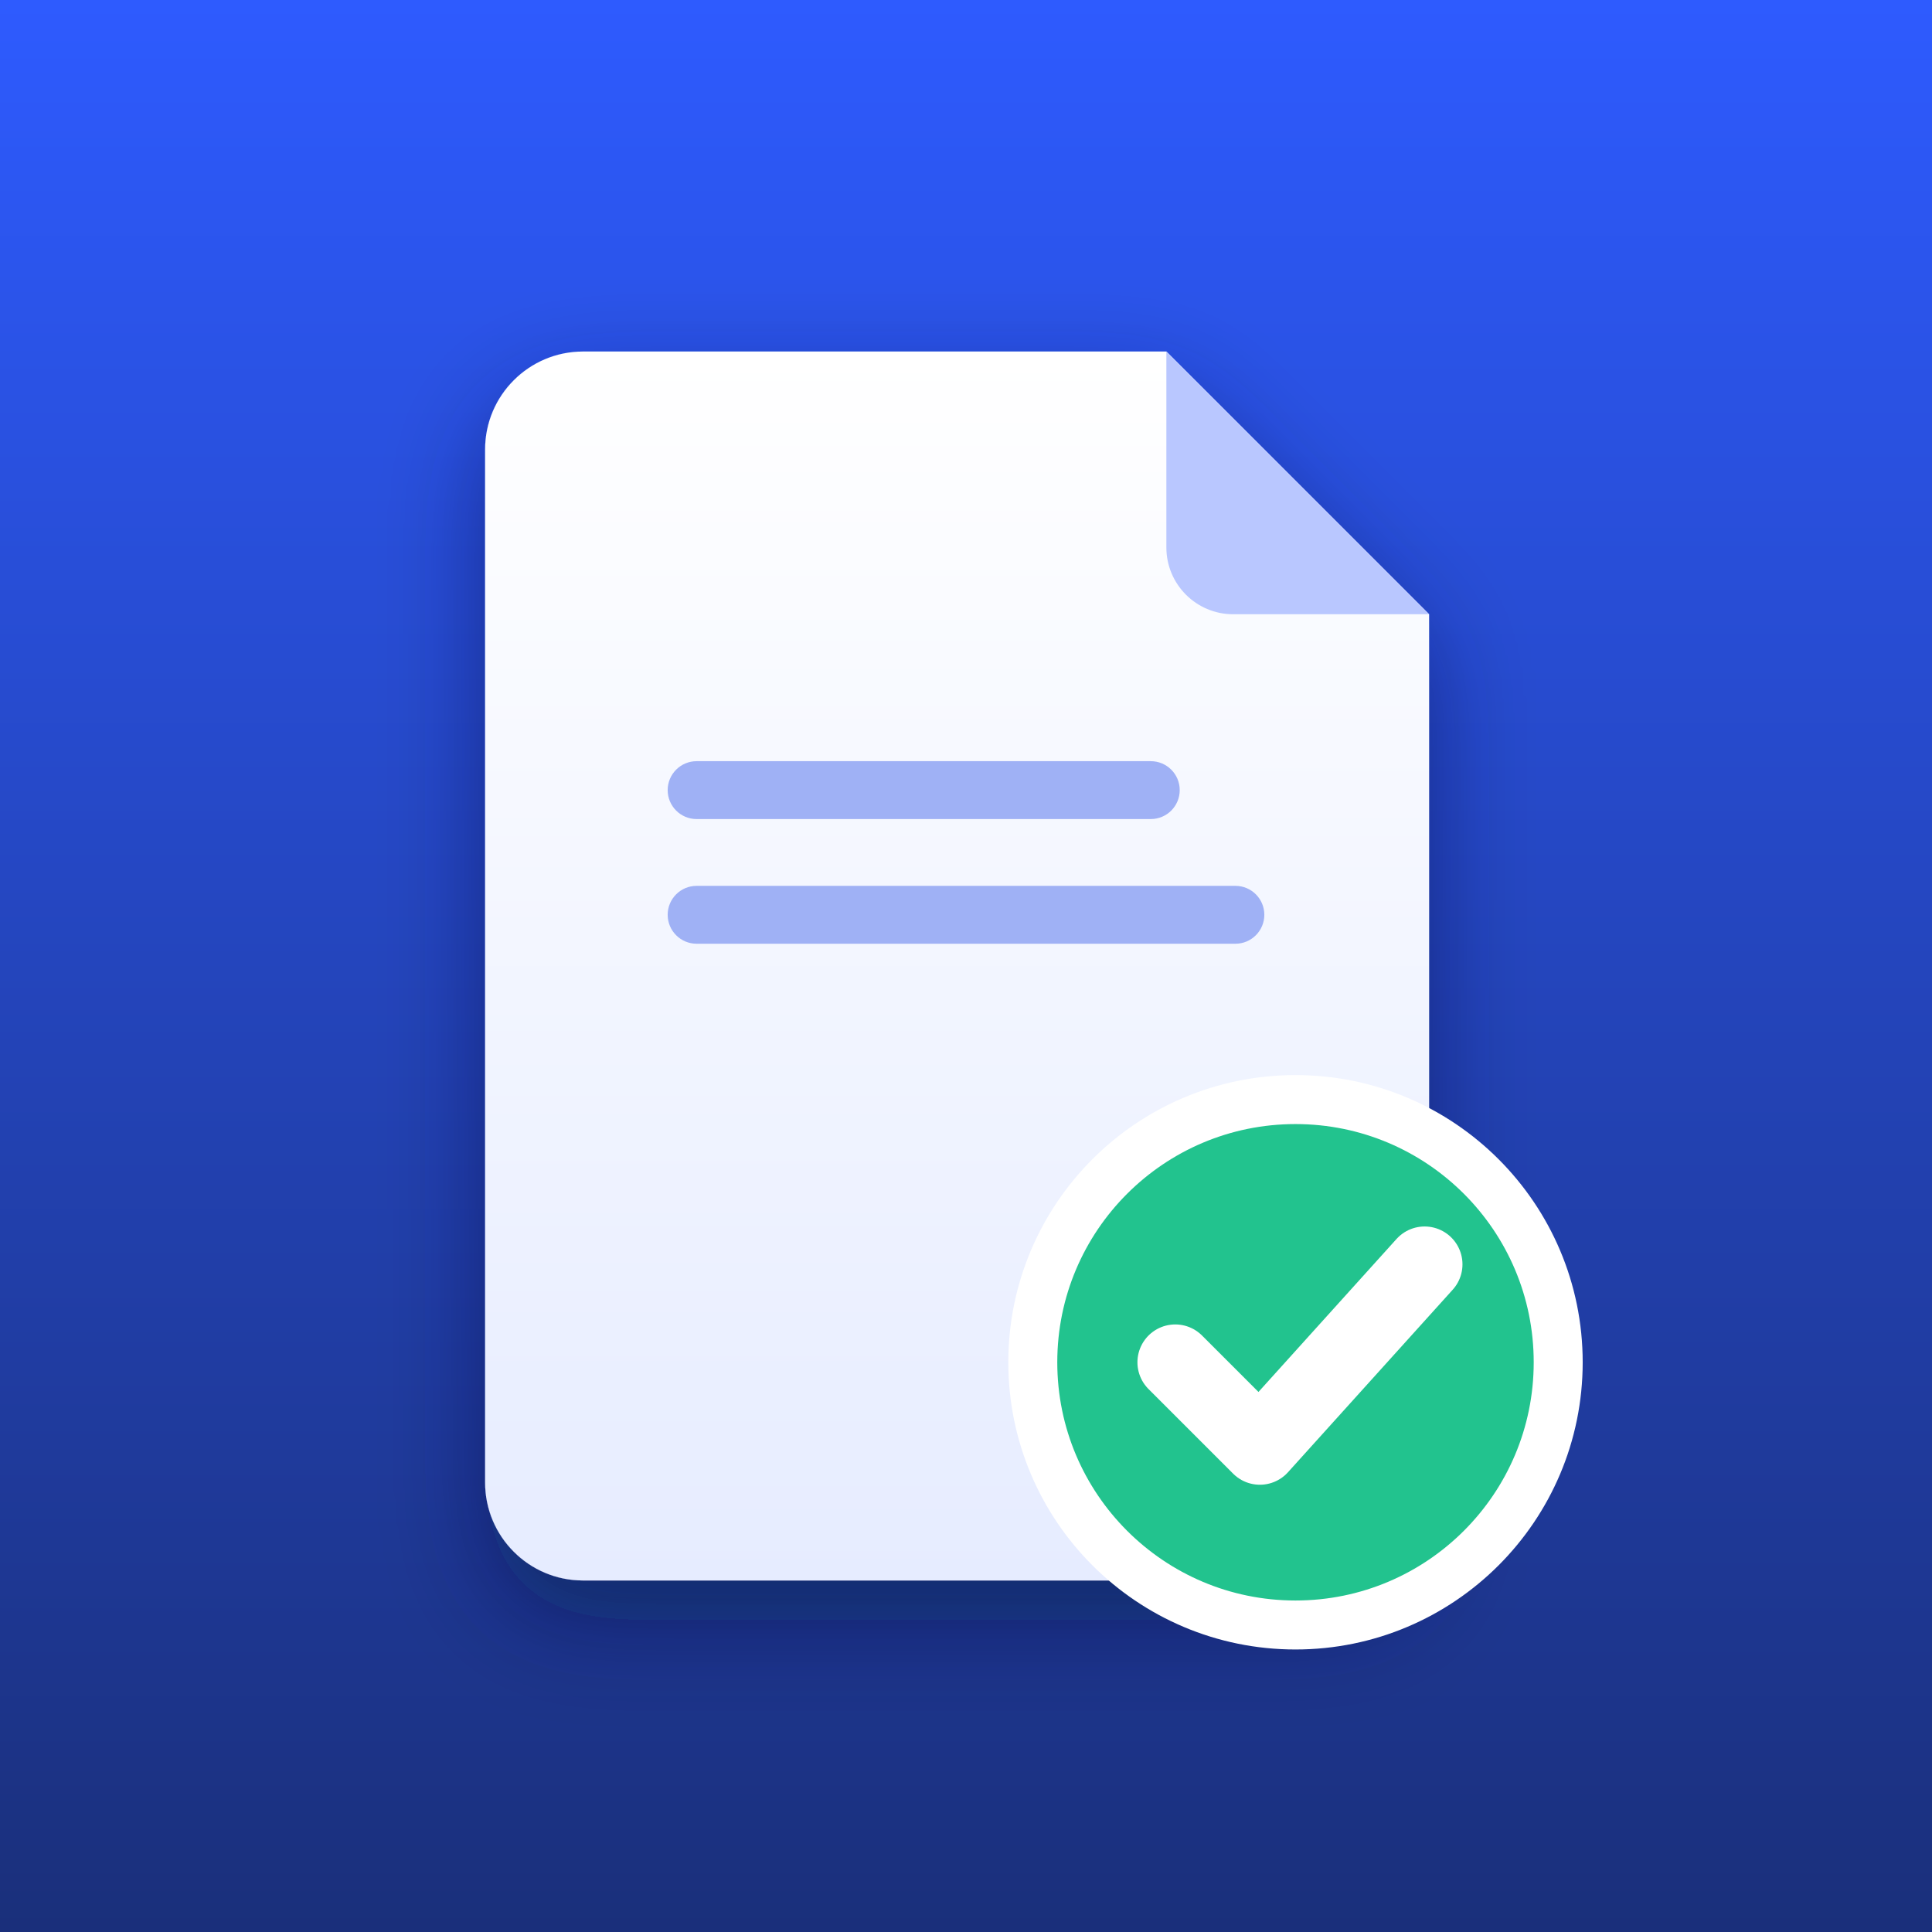
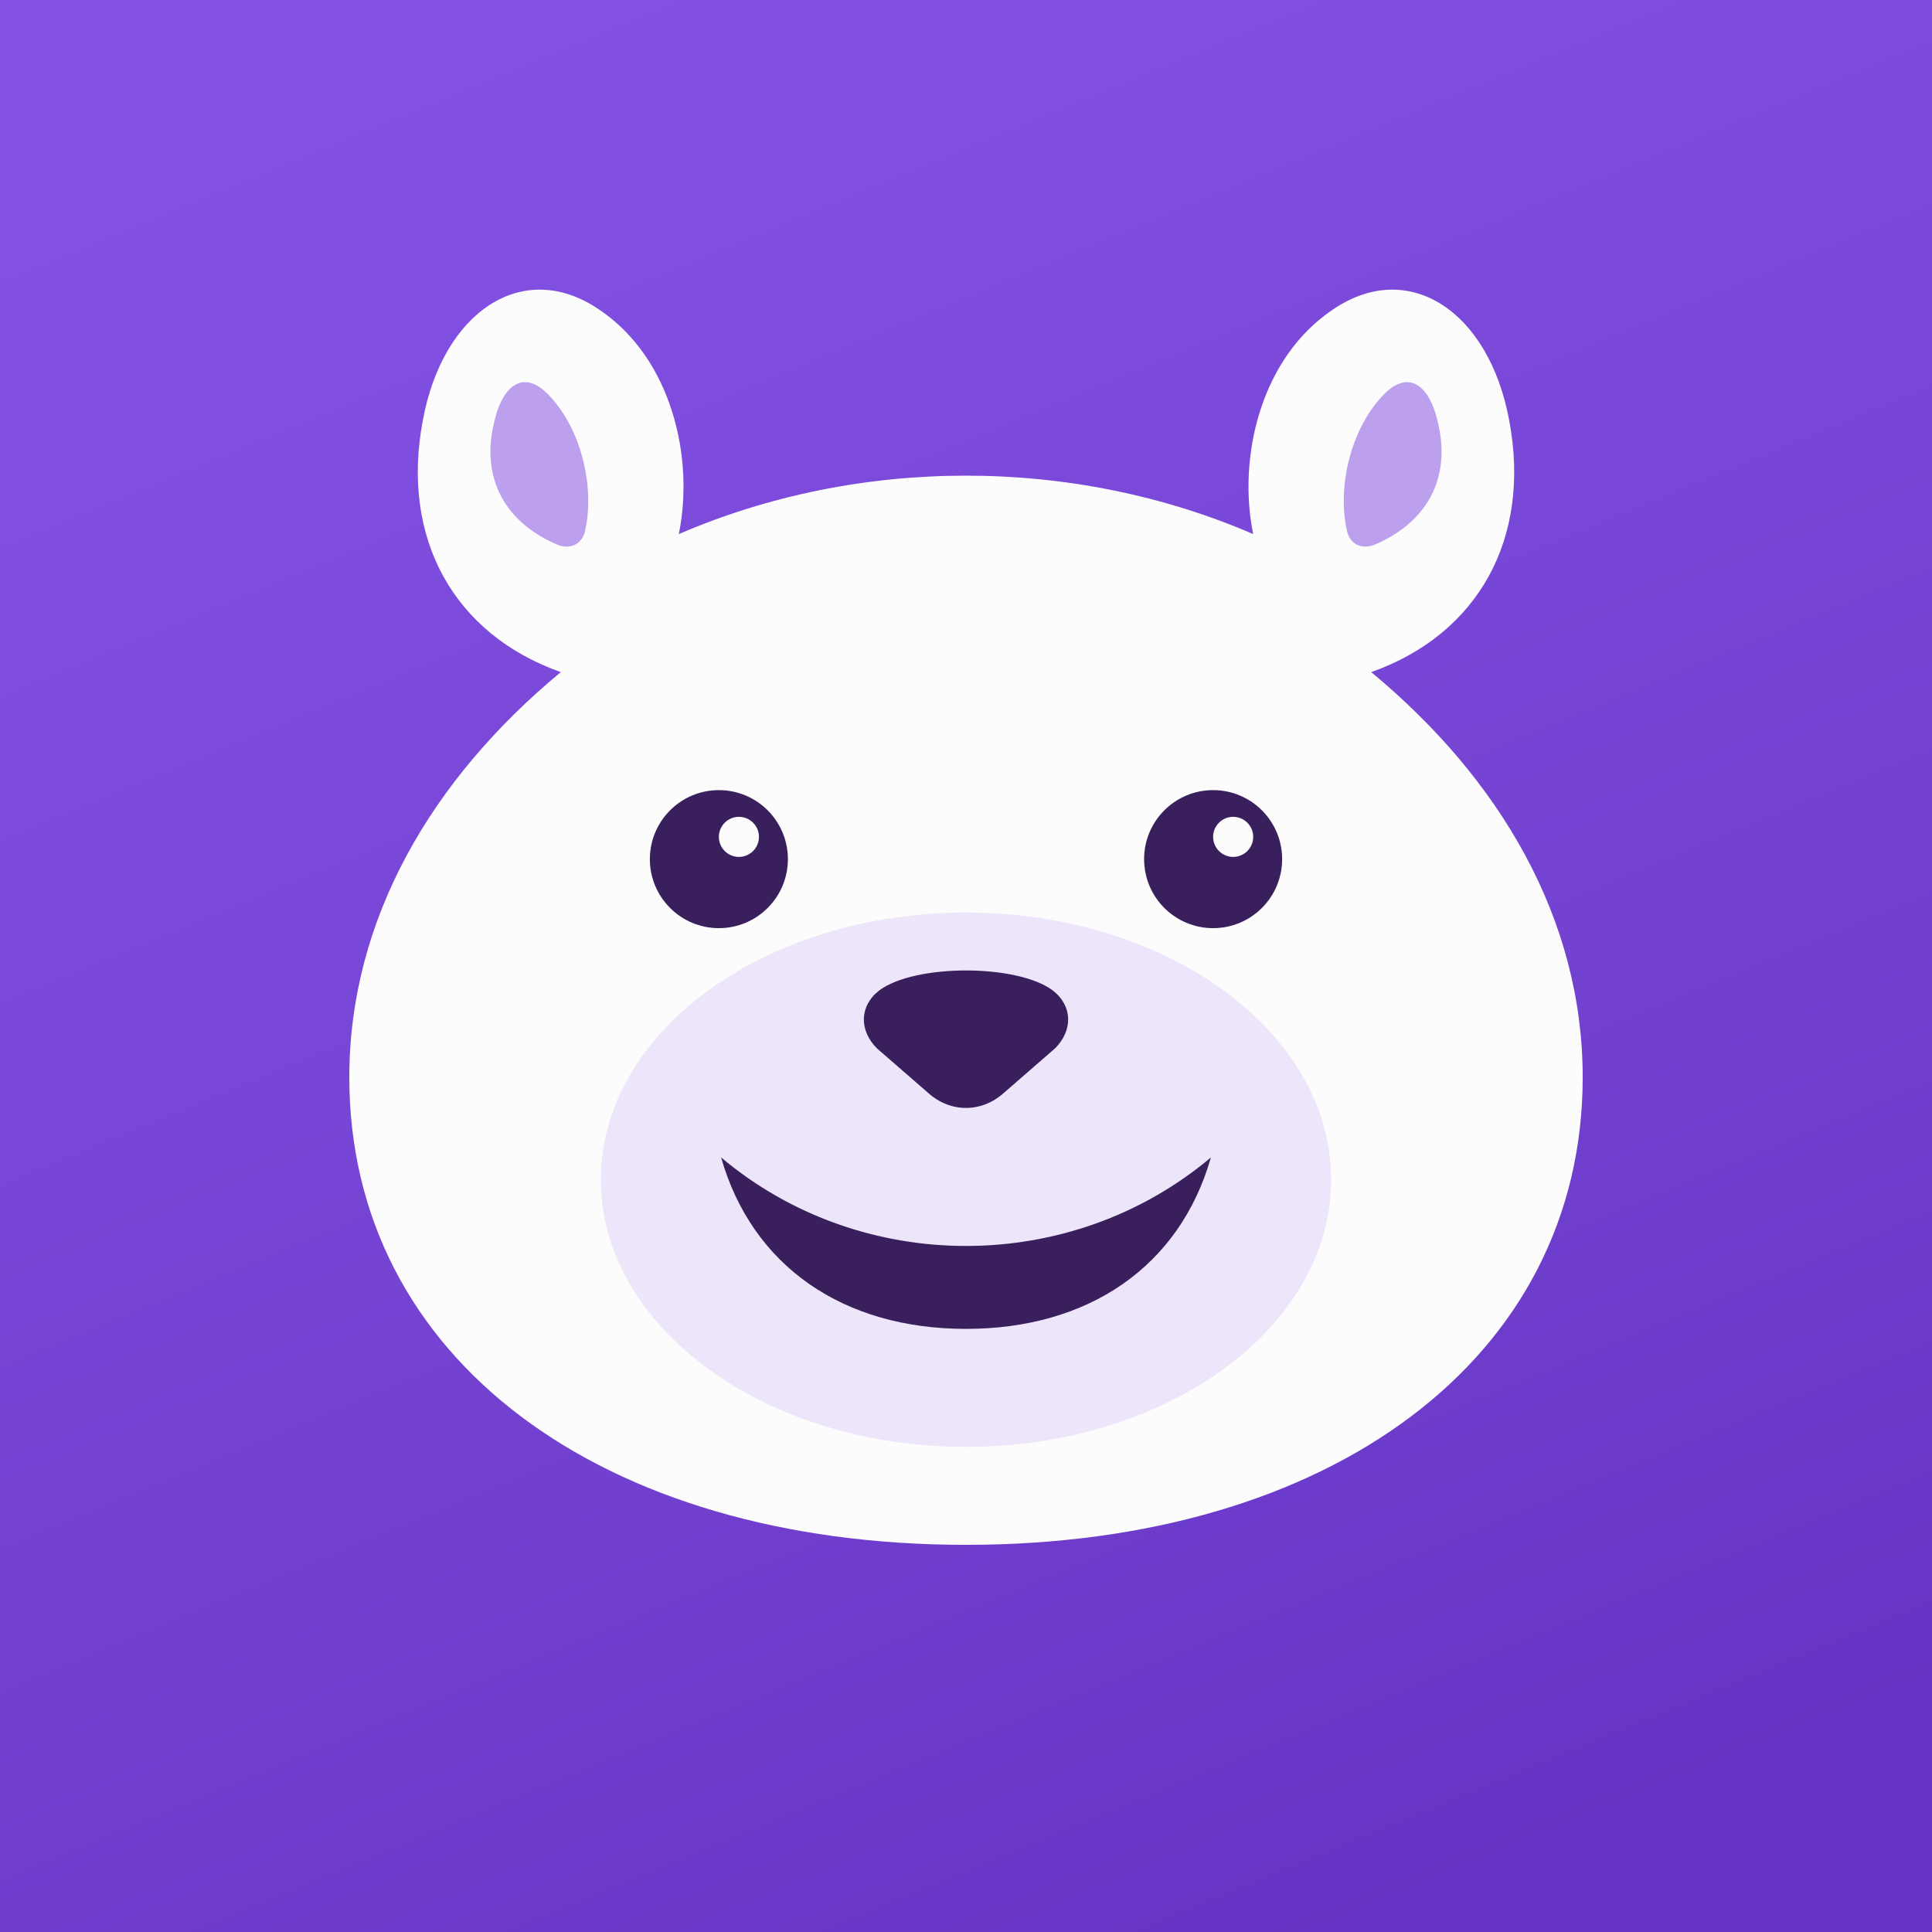
- <svg xmlns="http://www.w3.org/2000/svg" viewBox="0 0 1024 1024">
+ <svg xmlns="http://www.w3.org/2000/svg" width="1024" height="1024" viewBox="0 0 1024 1024">
  <defs>
-     <linearGradient id="bg" x1="0" y1="0" x2="0" y2="1">
-       <stop offset="0" stop-color="#2E5BFF" />
-       <stop offset="1" stop-color="#1A2F7A" />
+     <linearGradient id="tile" x1="300" y1="0" x2="724" y2="1024" gradientUnits="userSpaceOnUse">
+       <stop stop-color="#8351e4" />
+       <stop offset="0.6" stop-color="#7442d1" />
+       <stop offset="1" stop-color="#6534c4" />
    </linearGradient>
-     <linearGradient id="sheet" x1="0" y1="0" x2="0" y2="1">
-       <stop offset="0" stop-color="#FFFFFF" />
-       <stop offset="1" stop-color="#E6ECFF" />
-     </linearGradient>
-     <filter id="shadow" x="-20%" y="-20%" width="140%" height="140%">
-       <feDropShadow dx="0" dy="18" stdDeviation="22" flood-color="#0A1640" flood-opacity="0.45" />
-     </filter>
  </defs>
-   <rect width="1024" height="1024" fill="url(#bg)" />
-   <g transform="translate(512 512) scale(1.18) translate(-512 -512)">
-     <g filter="url(#shadow)">
-       <path d="M340 236 h262 l118 118 v390 a44 44 0 0 1 -44 44 h-336 a44 44 0 0 1 -44 -44 v-464 a44 44 0 0 1 44 -44 z" fill="url(#sheet)" />
-       <path d="M602 236 v88 a30 30 0 0 0 30 30 h88 z" fill="#B9C7FF" />
-     </g>
-     <rect x="378" y="420" width="230" height="26" rx="13" fill="#9FB1F5" />
-     <rect x="378" y="476" width="268" height="26" rx="13" fill="#9FB1F5" />
-     <circle cx="660" cy="690" r="118" fill="#22C38E" stroke="#FFFFFF" stroke-width="22" />
-     <path d="M606 690 l38 38 l74 -82" fill="none" stroke="#FFFFFF" stroke-width="34" stroke-linecap="round" stroke-linejoin="round" />
+   <rect width="1024" height="1024" fill="url(#tile)" />
+   <g transform="translate(512 512) scale(1.18) translate(-512 -540)">
+     <path d="M330 408c-48-17-72-60-62-113 9-49 45-73 79-50 33 22 43 67 36 101 81-35 177-35 258 0-7-34 3-79 36-101 34-23 70 1 79 50 10 53-14 96-62 113 58 48 95 111 95 182 0 126-113 210-277 210S235 716 235 590c0-71 37-134 95-182z" fill="#fcfcfc" />
+     <path d="M329 351c-24-10-35-30-29-55 4-18 14-24 25-12 15 16 20 42 16 60-1 6-6 9-12 7zM695 351c24-10 35-30 29-55-4-18-14-24-25-12-15 16-20 42-16 60 1 6 6 9 12 7z" fill="#bca0ee" />
+     <ellipse cx="512" cy="636" rx="164" ry="120" fill="#ede5fa" />
+     <circle cx="401" cy="492" r="31" fill="#39205c" />
+     <circle cx="410" cy="482" r="9" fill="#fcfcfc" />
+     <circle cx="623" cy="492" r="31" fill="#39205c" />
+     <circle cx="632" cy="482" r="9" fill="#fcfcfc" />
+     <path d="M473 551c16-12 62-12 78 0 9 7 9 18 1 26l-23 20c-10 9-24 9-34 0l-23-20c-8-8-8-19 1-26z" fill="#39205c" />
+     <path d="M402 626c63 53 157 53 220 0-14 49-55 77-110 77s-96-28-110-77z" fill="#39205c" />
  </g>
</svg>
